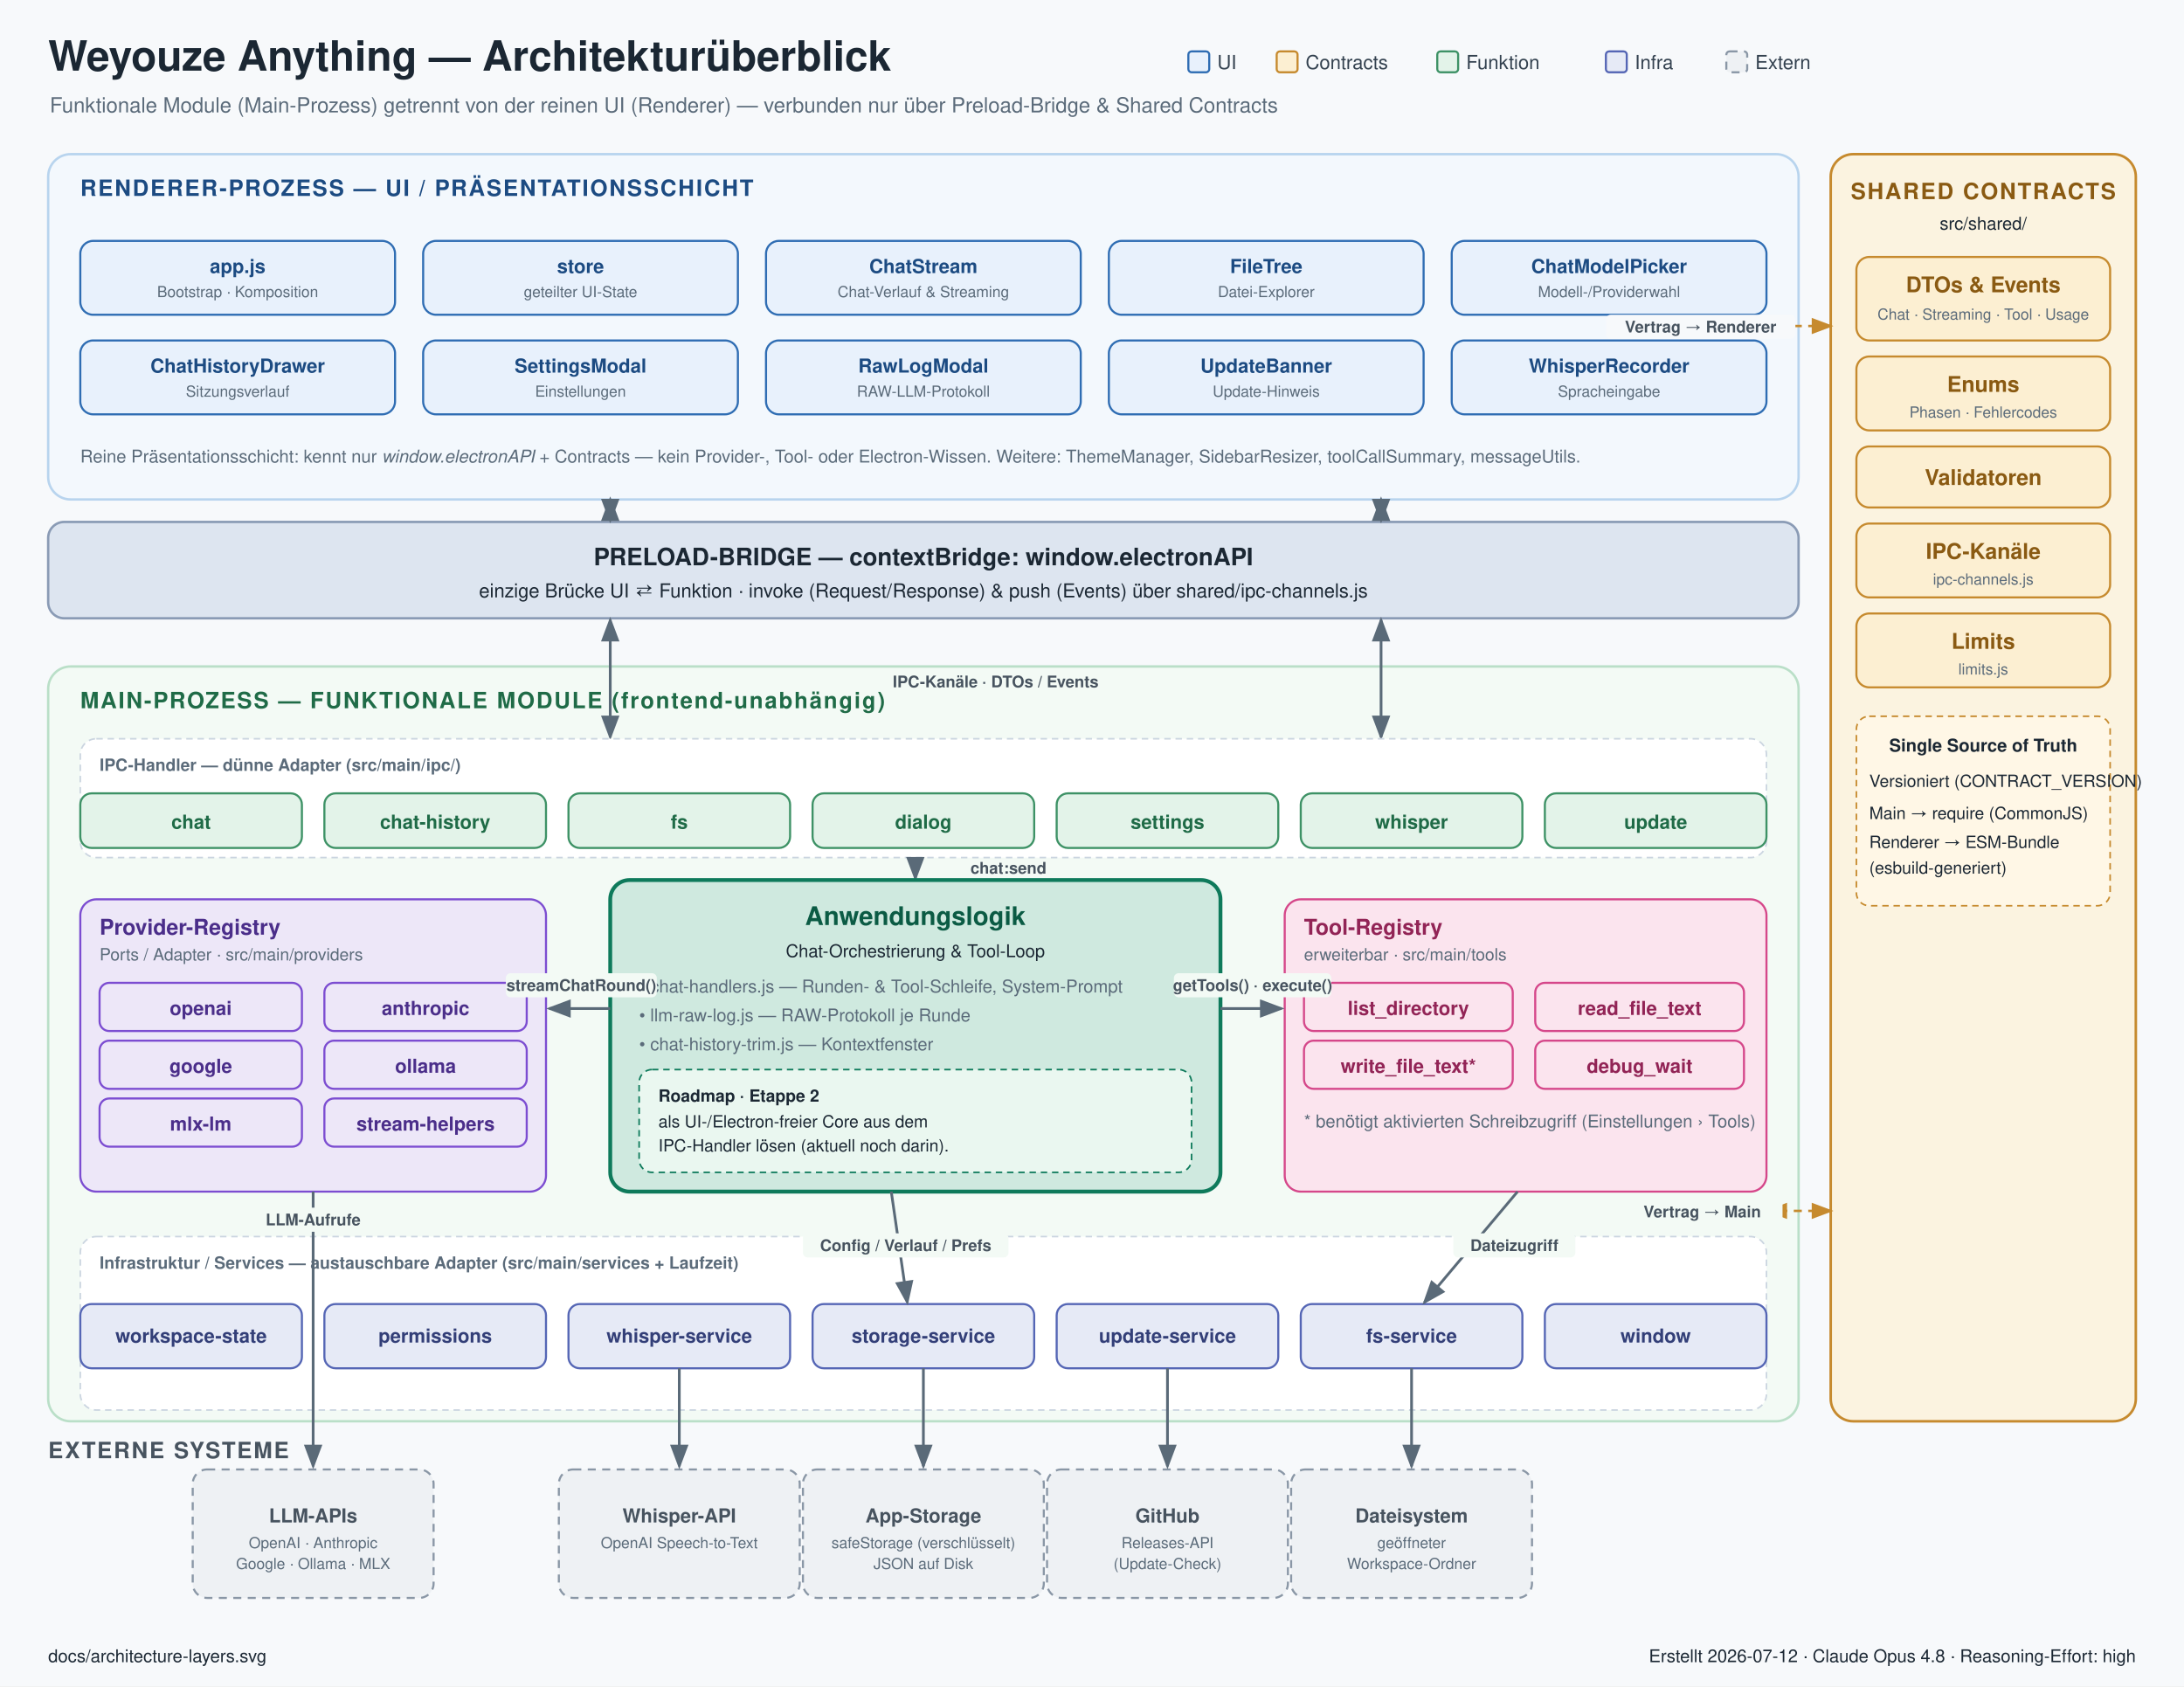
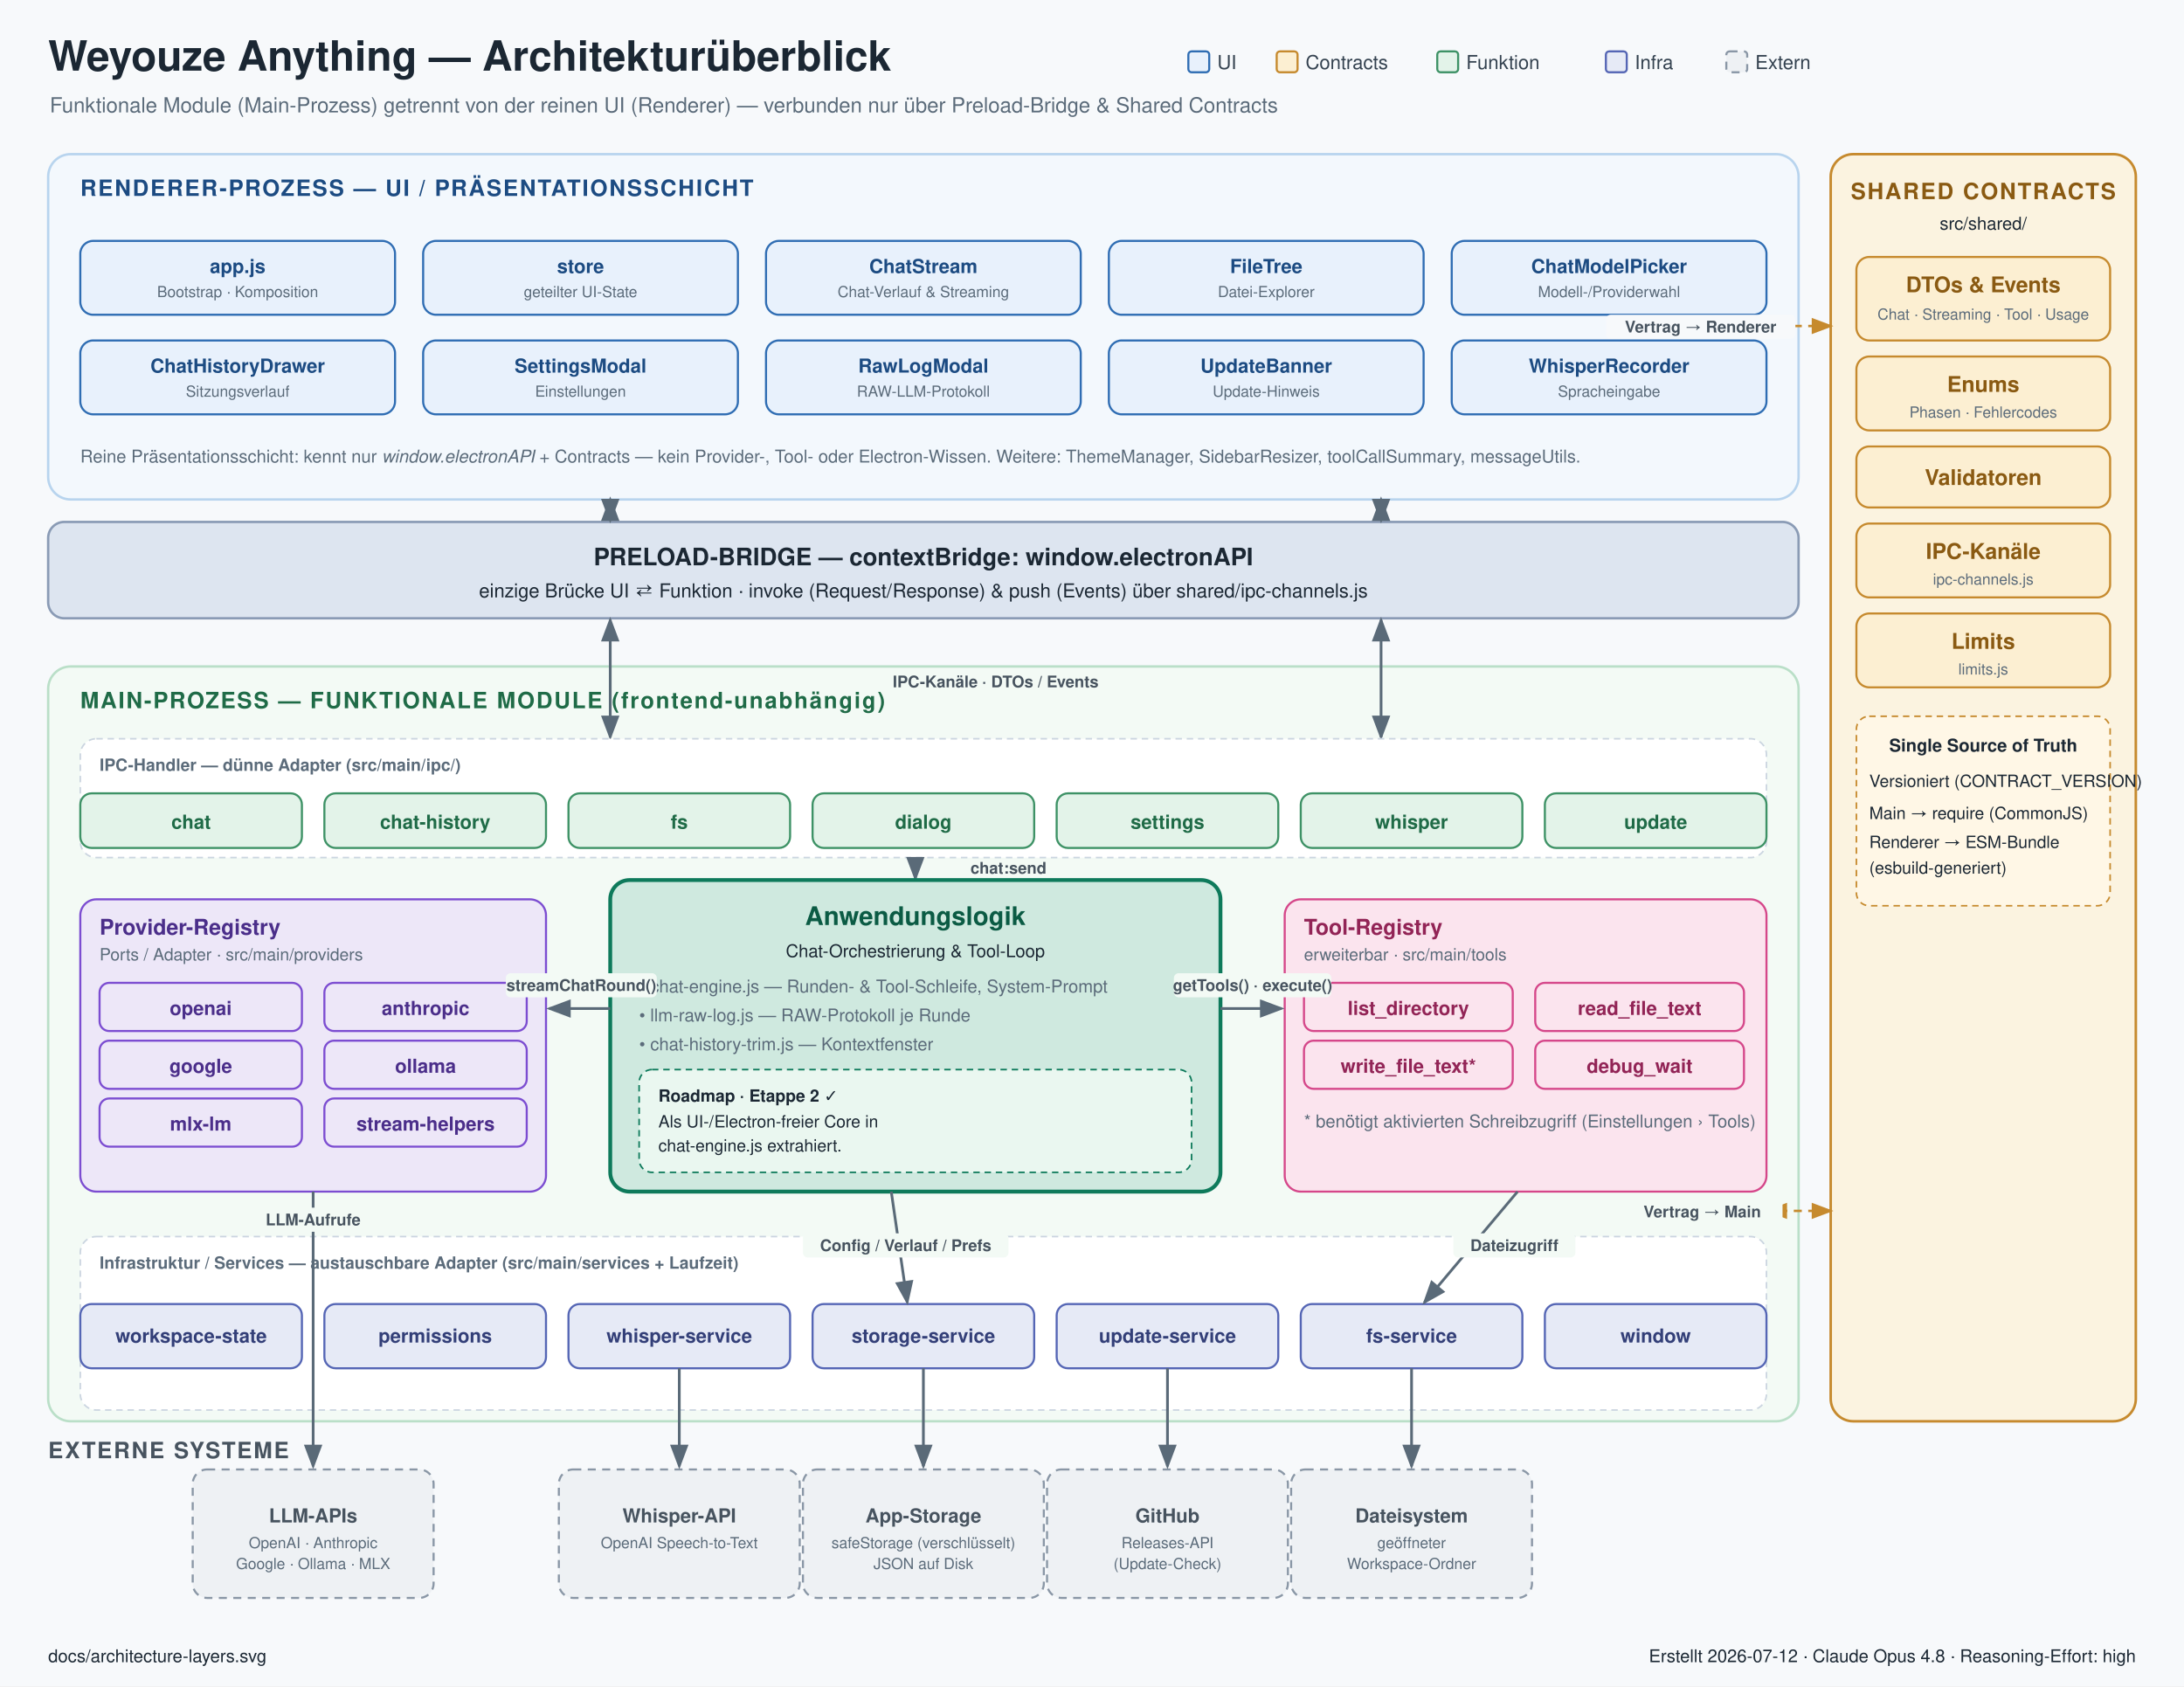
<svg xmlns="http://www.w3.org/2000/svg" viewBox="0 0 1360 1050" width="1360" height="1050" role="img" aria-labelledby="title desc" font-family="'Segoe UI', Helvetica, Arial, sans-serif">
  <defs>
    <marker id="ah" viewBox="0 0 8 6" markerWidth="9" markerHeight="7" refX="7" refY="3" orient="auto-start-reverse">
      <path d="M0,0 L8,3 L0,6 Z" fill="#5a6a78" />
    </marker>
    <marker id="ahc" viewBox="0 0 8 6" markerWidth="9" markerHeight="7" refX="7" refY="3" orient="auto-start-reverse">
      <path d="M0,0 L8,3 L0,6 Z" fill="#c68a2e" />
    </marker>
    <style>
      text{fill:#1b2733}
      .t-title{font-size:26px;font-weight:700}
      .t-sub{font-size:13px;fill:#5b6b7a}
      .zlabel{font-size:14px;font-weight:700;letter-spacing:1px}
      .btitle{font-size:13.5px;font-weight:700}
      .bsub{font-size:10.5px;fill:#5b6b7a}
      .chip{font-size:12px;font-weight:600;text-anchor:middle}
      .chipsub{font-size:9.5px;fill:#5b6b7a;text-anchor:middle}
      .note{font-size:11px;fill:#5b6b7a}
      .arrlbl{font-size:10px;fill:#47535f;font-weight:600;text-anchor:middle}
      .legend{font-size:12px;fill:#33414f}
      .tt-ui{fill:#1c4b82}.tt-hand{fill:#1f6b47}.tt-prov{fill:#4b2e8a}
      .tt-tool{fill:#922456}.tt-svc{fill:#333f78}.tt-ext{fill:#47535f}
      .tt-core{fill:#0b5b44}.tt-contract{fill:#8a5a12}
      rect.ui{fill:#e8f1fc;stroke:#2f6db3;stroke-width:1.3}
      rect.hand{fill:#e3f3e9;stroke:#3e9266;stroke-width:1.3}
      rect.prov{fill:#ede7f8;stroke:#7c4dd1;stroke-width:1.3}
      rect.tool{fill:#fbe4ee;stroke:#d5478a;stroke-width:1.3}
      rect.svc{fill:#e6eaf6;stroke:#5566b5;stroke-width:1.3}
      rect.ext{fill:#eef1f4;stroke:#8a97a6;stroke-width:1.3;stroke-dasharray:5 4}
      rect.core{fill:#cfe9df;stroke:#0e7a5b;stroke-width:2.4}
      rect.contract{fill:#fcefd2;stroke:#c68a2e;stroke-width:1.3}
      rect.zone-ui{fill:#f3f8fd;stroke:#b8d4ee;stroke-width:1.5}
      rect.zone-main{fill:#f3faf5;stroke:#badfc8;stroke-width:1.5}
      rect.subbox{fill:#ffffff;stroke:#cbd5e0;stroke-width:1;stroke-dasharray:4 3}
      rect.preload{fill:#dde5f0;stroke:#8a9bb5;stroke-width:1.5}
      rect.spine{fill:#fbf3e0;stroke:#c68a2e;stroke-width:1.6}
      .flow{stroke:#5a6a78;stroke-width:1.7;fill:none}
      .cflow{stroke:#c68a2e;stroke-width:1.5;fill:none;stroke-dasharray:5 4}
    </style>
  </defs>
  <rect x="0" y="0" width="1360" height="1050" fill="#f7f9fb" />
  <text class="t-title" x="30" y="44">Weyouze Anything — Architekturüberblick</text>
  <text class="t-sub" x="31" y="70">Funktionale Module (Main-Prozess) getrennt von der reinen UI (Renderer) — verbunden nur über Preload-Bridge &amp; Shared Contracts</text>
  <g>
    <rect class="ui" x="740" y="32" width="13" height="13" rx="2" />
    <text class="legend" x="758" y="43">UI</text>
    <rect class="contract" x="795" y="32" width="13" height="13" rx="2" />
    <text class="legend" x="813" y="43">Contracts</text>
    <rect class="hand" x="895" y="32" width="13" height="13" rx="2" />
    <text class="legend" x="913" y="43">Funktion</text>
    <rect class="svc" x="1000" y="32" width="13" height="13" rx="2" />
    <text class="legend" x="1018" y="43">Infra</text>
    <rect class="ext" x="1075" y="32" width="13" height="13" rx="2" />
    <text class="legend" x="1093" y="43">Extern</text>
  </g>
  <rect class="zone-ui" x="30" y="96" width="1090" height="215" rx="14" />
  <text class="zlabel tt-ui" x="50" y="122">RENDERER-PROZESS — UI / PRÄSENTATIONSSCHICHT</text>
  <g>
    <rect class="ui" x="50" y="150" width="196" height="46" rx="8" />
    <text class="chip tt-ui" x="148" y="170">app.js</text>
    <text class="chipsub" x="148" y="185">Bootstrap · Komposition</text>
    <rect class="ui" x="263.5" y="150" width="196" height="46" rx="8" />
    <text class="chip tt-ui" x="361.5" y="170">store</text>
    <text class="chipsub" x="361.5" y="185">geteilter UI-State</text>
    <rect class="ui" x="477" y="150" width="196" height="46" rx="8" />
    <text class="chip tt-ui" x="575" y="170">ChatStream</text>
    <text class="chipsub" x="575" y="185">Chat-Verlauf &amp; Streaming</text>
    <rect class="ui" x="690.5" y="150" width="196" height="46" rx="8" />
    <text class="chip tt-ui" x="788.5" y="170">FileTree</text>
    <text class="chipsub" x="788.5" y="185">Datei-Explorer</text>
    <rect class="ui" x="904" y="150" width="196" height="46" rx="8" />
    <text class="chip tt-ui" x="1002" y="170">ChatModelPicker</text>
    <text class="chipsub" x="1002" y="185">Modell-/Providerwahl</text>
  </g>
  <g>
    <rect class="ui" x="50" y="212" width="196" height="46" rx="8" />
    <text class="chip tt-ui" x="148" y="232">ChatHistoryDrawer</text>
    <text class="chipsub" x="148" y="247">Sitzungsverlauf</text>
    <rect class="ui" x="263.5" y="212" width="196" height="46" rx="8" />
    <text class="chip tt-ui" x="361.5" y="232">SettingsModal</text>
    <text class="chipsub" x="361.5" y="247">Einstellungen</text>
    <rect class="ui" x="477" y="212" width="196" height="46" rx="8" />
    <text class="chip tt-ui" x="575" y="232">RawLogModal</text>
    <text class="chipsub" x="575" y="247">RAW-LLM-Protokoll</text>
    <rect class="ui" x="690.5" y="212" width="196" height="46" rx="8" />
    <text class="chip tt-ui" x="788.5" y="232">UpdateBanner</text>
    <text class="chipsub" x="788.5" y="247">Update-Hinweis</text>
    <rect class="ui" x="904" y="212" width="196" height="46" rx="8" />
    <text class="chip tt-ui" x="1002" y="232">WhisperRecorder</text>
    <text class="chipsub" x="1002" y="247">Spracheingabe</text>
  </g>
  <text class="note" x="50" y="288">Reine Präsentationsschicht: kennt nur <tspan font-style="italic">window.electronAPI</tspan> + Contracts — kein Provider-, Tool- oder Electron-Wissen. Weitere: ThemeManager, SidebarResizer, toolCallSummary, messageUtils.</text>
  <rect class="preload" x="30" y="325" width="1090" height="60" rx="10" />
  <text x="575" y="352" text-anchor="middle" font-size="15" font-weight="700" fill="#1e2b3d">PRELOAD-BRIDGE — contextBridge: window.electronAPI</text>
  <text x="575" y="372" text-anchor="middle" font-size="12" fill="#475569">einzige Brücke UI ⇄ Funktion · invoke (Request/Response) &amp; push (Events) über shared/ipc-channels.js</text>
  <line class="flow" x1="380" y1="311" x2="380" y2="324" marker-end="url(#ah)" marker-start="url(#ah)" />
  <line class="flow" x1="860" y1="311" x2="860" y2="324" marker-end="url(#ah)" marker-start="url(#ah)" />
  <rect class="zone-main" x="30" y="415" width="1090" height="470" rx="14" />
  <text class="zlabel tt-hand" x="50" y="441">MAIN-PROZESS — FUNKTIONALE MODULE (frontend-unabhängig)</text>
  <line class="flow" x1="380" y1="386" x2="380" y2="459" marker-end="url(#ah)" marker-start="url(#ah)" />
  <line class="flow" x1="860" y1="386" x2="860" y2="459" marker-end="url(#ah)" marker-start="url(#ah)" />
  <text class="arrlbl" x="620" y="428">IPC-Kanäle · DTOs / Events</text>
  <rect class="subbox" x="50" y="460" width="1050" height="74" rx="10" />
  <text class="bsub" x="62" y="480" font-weight="700" fill="#1f6b47">IPC-Handler — dünne Adapter (src/main/ipc/)</text>
  <g>
    <rect class="hand" x="50" y="494" width="138" height="34" rx="7" />
    <text class="chip tt-hand" x="119" y="516">chat</text>
    <rect class="hand" x="202" y="494" width="138" height="34" rx="7" />
    <text class="chip tt-hand" x="271" y="516">chat-history</text>
    <rect class="hand" x="354" y="494" width="138" height="34" rx="7" />
    <text class="chip tt-hand" x="423" y="516">fs</text>
    <rect class="hand" x="506" y="494" width="138" height="34" rx="7" />
    <text class="chip tt-hand" x="575" y="516">dialog</text>
    <rect class="hand" x="658" y="494" width="138" height="34" rx="7" />
    <text class="chip tt-hand" x="727" y="516">settings</text>
    <rect class="hand" x="810" y="494" width="138" height="34" rx="7" />
    <text class="chip tt-hand" x="879" y="516">whisper</text>
    <rect class="hand" x="962" y="494" width="138" height="34" rx="7" />
    <text class="chip tt-hand" x="1031" y="516">update</text>
  </g>
  <line class="flow" x1="570" y1="534" x2="570" y2="547" marker-end="url(#ah)" />
  <text class="arrlbl" x="628" y="544">chat:send</text>
  <rect class="prov" x="50" y="560" width="290" height="182" rx="10" fill="#f6f2fd" />
  <text class="btitle tt-prov" x="62" y="582">Provider-Registry</text>
  <text class="bsub" x="62" y="598">Ports / Adapter · src/main/providers</text>
  <g>
    <rect class="prov" x="62" y="612" width="126" height="30" rx="6" />
    <text class="chip tt-prov" x="125" y="632">openai</text>
    <rect class="prov" x="202" y="612" width="126" height="30" rx="6" />
    <text class="chip tt-prov" x="265" y="632">anthropic</text>
    <rect class="prov" x="62" y="648" width="126" height="30" rx="6" />
    <text class="chip tt-prov" x="125" y="668">google</text>
    <rect class="prov" x="202" y="648" width="126" height="30" rx="6" />
    <text class="chip tt-prov" x="265" y="668">ollama</text>
    <rect class="prov" x="62" y="684" width="126" height="30" rx="6" />
    <text class="chip tt-prov" x="125" y="704">mlx-lm</text>
    <rect class="prov" x="202" y="684" width="126" height="30" rx="6" />
    <text class="chip tt-prov" x="265" y="704">stream-helpers</text>
  </g>
  <rect class="core" x="380" y="548" width="380" height="194" rx="12" />
  <text x="570" y="576" text-anchor="middle" font-size="16" font-weight="700" class="tt-core">Anwendungslogik</text>
  <text x="570" y="596" text-anchor="middle" font-size="11" fill="#0b5b44">Chat-Orchestrierung &amp; Tool-Loop</text>
-   <text class="note" x="398" y="618" fill="#204b3d">• chat-handlers.js — Runden- &amp; Tool-Schleife, System-Prompt</text>
+   <text class="note" x="398" y="618" fill="#204b3d">• chat-engine.js — Runden- &amp; Tool-Schleife, System-Prompt</text>
  <text class="note" x="398" y="636" fill="#204b3d">• llm-raw-log.js — RAW-Protokoll je Runde</text>
  <text class="note" x="398" y="654" fill="#204b3d">• chat-history-trim.js — Kontextfenster</text>
  <rect x="398" y="666" width="344" height="64" rx="8" fill="#eaf7f0" stroke="#0e7a5b" stroke-width="1" stroke-dasharray="4 3" />
-   <text x="410" y="686" font-size="10.5" font-weight="700" fill="#0b5b44">Roadmap · Etappe 2</text>
-   <text x="410" y="702" font-size="10.5" fill="#356b58">als UI-/Electron-freier Core aus dem</text>
-   <text x="410" y="717" font-size="10.5" fill="#356b58">IPC-Handler lösen (aktuell noch darin).</text>
+   <text x="410" y="686" font-size="10.5" font-weight="700" fill="#0b5b44">Roadmap · Etappe 2 ✓</text>
+   <text x="410" y="702" font-size="10.5" fill="#356b58">Als UI-/Electron-freier Core in</text>
+   <text x="410" y="717" font-size="10.5" fill="#356b58">chat-engine.js extrahiert.</text>
  <rect class="tool" x="800" y="560" width="300" height="182" rx="10" fill="#fdf1f6" />
  <text class="btitle tt-tool" x="812" y="582">Tool-Registry</text>
  <text class="bsub" x="812" y="598">erweiterbar · src/main/tools</text>
  <g>
    <rect class="tool" x="812" y="612" width="130" height="30" rx="6" />
    <text class="chip tt-tool" x="877" y="632">list_directory</text>
    <rect class="tool" x="956" y="612" width="130" height="30" rx="6" />
    <text class="chip tt-tool" x="1021" y="632">read_file_text</text>
    <rect class="tool" x="812" y="648" width="130" height="30" rx="6" />
    <text class="chip tt-tool" x="877" y="668">write_file_text*</text>
    <rect class="tool" x="956" y="648" width="130" height="30" rx="6" />
    <text class="chip tt-tool" x="1021" y="668">debug_wait</text>
  </g>
  <text class="note" x="812" y="702">* benötigt aktivierten Schreibzugriff (Einstellungen › Tools)</text>
  <line class="flow" x1="380" y1="628" x2="342" y2="628" marker-end="url(#ah)" />
  <rect x="315" y="606" width="94" height="15" rx="3" fill="#f3faf5" />
  <text class="arrlbl" x="362" y="617">streamChatRound()</text>
  <line class="flow" x1="760" y1="628" x2="798" y2="628" marker-end="url(#ah)" />
  <rect x="731" y="606" width="98" height="15" rx="3" fill="#f3faf5" />
  <text class="arrlbl" x="780" y="617">getTools() · execute()</text>
  <rect class="subbox" x="50" y="770" width="1050" height="108" rx="10" />
  <text class="bsub" x="62" y="790" font-weight="700" fill="#333f78">Infrastruktur / Services — austauschbare Adapter (src/main/services + Laufzeit)</text>
  <g>
    <rect class="svc" x="50" y="812" width="138" height="40" rx="7" />
    <text class="chip tt-svc" x="119" y="836">workspace-state</text>
    <rect class="svc" x="202" y="812" width="138" height="40" rx="7" />
    <text class="chip tt-svc" x="271" y="836">permissions</text>
    <rect class="svc" x="354" y="812" width="138" height="40" rx="7" />
    <text class="chip tt-svc" x="423" y="836">whisper-service</text>
    <rect class="svc" x="506" y="812" width="138" height="40" rx="7" />
    <text class="chip tt-svc" x="575" y="836">storage-service</text>
    <rect class="svc" x="658" y="812" width="138" height="40" rx="7" />
    <text class="chip tt-svc" x="727" y="836">update-service</text>
    <rect class="svc" x="810" y="812" width="138" height="40" rx="7" />
    <text class="chip tt-svc" x="879" y="836">fs-service</text>
    <rect class="svc" x="962" y="812" width="138" height="40" rx="7" />
    <text class="chip tt-svc" x="1031" y="836">window</text>
  </g>
  <line class="flow" x1="555" y1="742" x2="565" y2="811" marker-end="url(#ah)" />
  <rect x="500" y="768" width="128" height="15" rx="3" fill="#f3faf5" />
  <text class="arrlbl" x="564" y="779">Config / Verlauf / Prefs</text>
  <line class="flow" x1="945" y1="742" x2="887" y2="811" marker-end="url(#ah)" />
  <rect x="905" y="768" width="76" height="15" rx="3" fill="#f3faf5" />
  <text class="arrlbl" x="943" y="779">Dateizugriff</text>
  <line class="flow" x1="195" y1="742" x2="195" y2="913" marker-end="url(#ah)" />
  <rect x="150" y="752" width="90" height="15" rx="3" fill="#f3faf5" />
  <text class="arrlbl" x="195" y="763">LLM-Aufrufe</text>
  <text class="zlabel tt-ext" x="30" y="908">EXTERNE SYSTEME</text>
  <g>
    <rect class="ext" x="120" y="915" width="150" height="80" rx="9" />
    <text class="chip tt-ext" x="195" y="948">LLM-APIs</text>
    <text class="chipsub" x="195" y="964">OpenAI · Anthropic</text>
    <text class="chipsub" x="195" y="977">Google · Ollama · MLX</text>
    <rect class="ext" x="348" y="915" width="150" height="80" rx="9" />
    <text class="chip tt-ext" x="423" y="948">Whisper-API</text>
    <text class="chipsub" x="423" y="964">OpenAI Speech-to-Text</text>
    <rect class="ext" x="500" y="915" width="150" height="80" rx="9" />
    <text class="chip tt-ext" x="575" y="948">App-Storage</text>
    <text class="chipsub" x="575" y="964">safeStorage (verschlüsselt)</text>
    <text class="chipsub" x="575" y="977">JSON auf Disk</text>
    <rect class="ext" x="652" y="915" width="150" height="80" rx="9" />
    <text class="chip tt-ext" x="727" y="948">GitHub</text>
    <text class="chipsub" x="727" y="964">Releases-API</text>
    <text class="chipsub" x="727" y="977">(Update-Check)</text>
    <rect class="ext" x="804" y="915" width="150" height="80" rx="9" />
    <text class="chip tt-ext" x="879" y="948">Dateisystem</text>
    <text class="chipsub" x="879" y="964">geöffneter</text>
    <text class="chipsub" x="879" y="977">Workspace-Ordner</text>
  </g>
  <line class="flow" x1="423" y1="852" x2="423" y2="913" marker-end="url(#ah)" />
  <line class="flow" x1="575" y1="852" x2="575" y2="913" marker-end="url(#ah)" />
  <line class="flow" x1="727" y1="852" x2="727" y2="913" marker-end="url(#ah)" />
  <line class="flow" x1="879" y1="852" x2="879" y2="913" marker-end="url(#ah)" />
  <rect class="spine" x="1140" y="96" width="190" height="789" rx="14" />
  <text x="1235" y="124" text-anchor="middle" class="zlabel tt-contract">SHARED CONTRACTS</text>
  <text x="1235" y="143" text-anchor="middle" font-size="11" fill="#8a5a12">src/shared/</text>
  <g>
    <rect class="contract" x="1156" y="160" width="158" height="52" rx="8" />
    <text class="btitle tt-contract" x="1235" y="182" text-anchor="middle">DTOs &amp; Events</text>
    <text class="chipsub" x="1235" y="199" fill="#8a5a12">Chat · Streaming · Tool · Usage</text>
    <rect class="contract" x="1156" y="222" width="158" height="46" rx="8" />
    <text class="btitle tt-contract" x="1235" y="244" text-anchor="middle">Enums</text>
    <text class="chipsub" x="1235" y="260" fill="#8a5a12">Phasen · Fehlercodes</text>
    <rect class="contract" x="1156" y="278" width="158" height="38" rx="8" />
    <text class="btitle tt-contract" x="1235" y="302" text-anchor="middle">Validatoren</text>
    <rect class="contract" x="1156" y="326" width="158" height="46" rx="8" />
    <text class="btitle tt-contract" x="1235" y="348" text-anchor="middle">IPC-Kanäle</text>
    <text class="chipsub" x="1235" y="364" fill="#8a5a12">ipc-channels.js</text>
    <rect class="contract" x="1156" y="382" width="158" height="46" rx="8" />
    <text class="btitle tt-contract" x="1235" y="404" text-anchor="middle">Limits</text>
    <text class="chipsub" x="1235" y="420" fill="#8a5a12">limits.js</text>
  </g>
  <rect x="1156" y="446" width="158" height="118" rx="8" fill="#fff7e6" stroke="#c68a2e" stroke-width="1" stroke-dasharray="4 3" />
  <text x="1235" y="468" text-anchor="middle" font-size="11" font-weight="700" fill="#8a5a12">Single Source of Truth</text>
  <text x="1164" y="490" font-size="10.5" fill="#8a5a12">Versioniert (CONTRACT_VERSION)</text>
  <text x="1164" y="510" font-size="10.5" fill="#8a5a12">Main → require (CommonJS)</text>
  <text x="1164" y="528" font-size="10.5" fill="#8a5a12">Renderer → ESM-Bundle</text>
  <text x="1164" y="544" font-size="10.5" fill="#8a5a12">(esbuild-generiert)</text>
  <line class="cflow" x1="1140" y1="203" x2="1101" y2="203" marker-end="url(#ahc)" marker-start="url(#ahc)" />
  <rect x="1000" y="196" width="118" height="15" rx="3" fill="#f7f9fb" />
  <text class="arrlbl" x="1059" y="207" fill="#8a5a12">Vertrag → Renderer</text>
  <line class="cflow" x1="1140" y1="754" x2="1101" y2="754" marker-end="url(#ahc)" marker-start="url(#ahc)" />
  <rect x="1010" y="747" width="100" height="15" rx="3" fill="#f3faf5" />
  <text class="arrlbl" x="1060" y="758" fill="#8a5a12">Vertrag → Main</text>
  <text x="30" y="1035" font-size="11" fill="#8a97a6">docs/architecture-layers.svg</text>
  <text x="1330" y="1035" text-anchor="end" font-size="11" fill="#8a97a6">Erstellt 2026-07-12 · Claude Opus 4.8 · Reasoning-Effort: high</text>
</svg>
